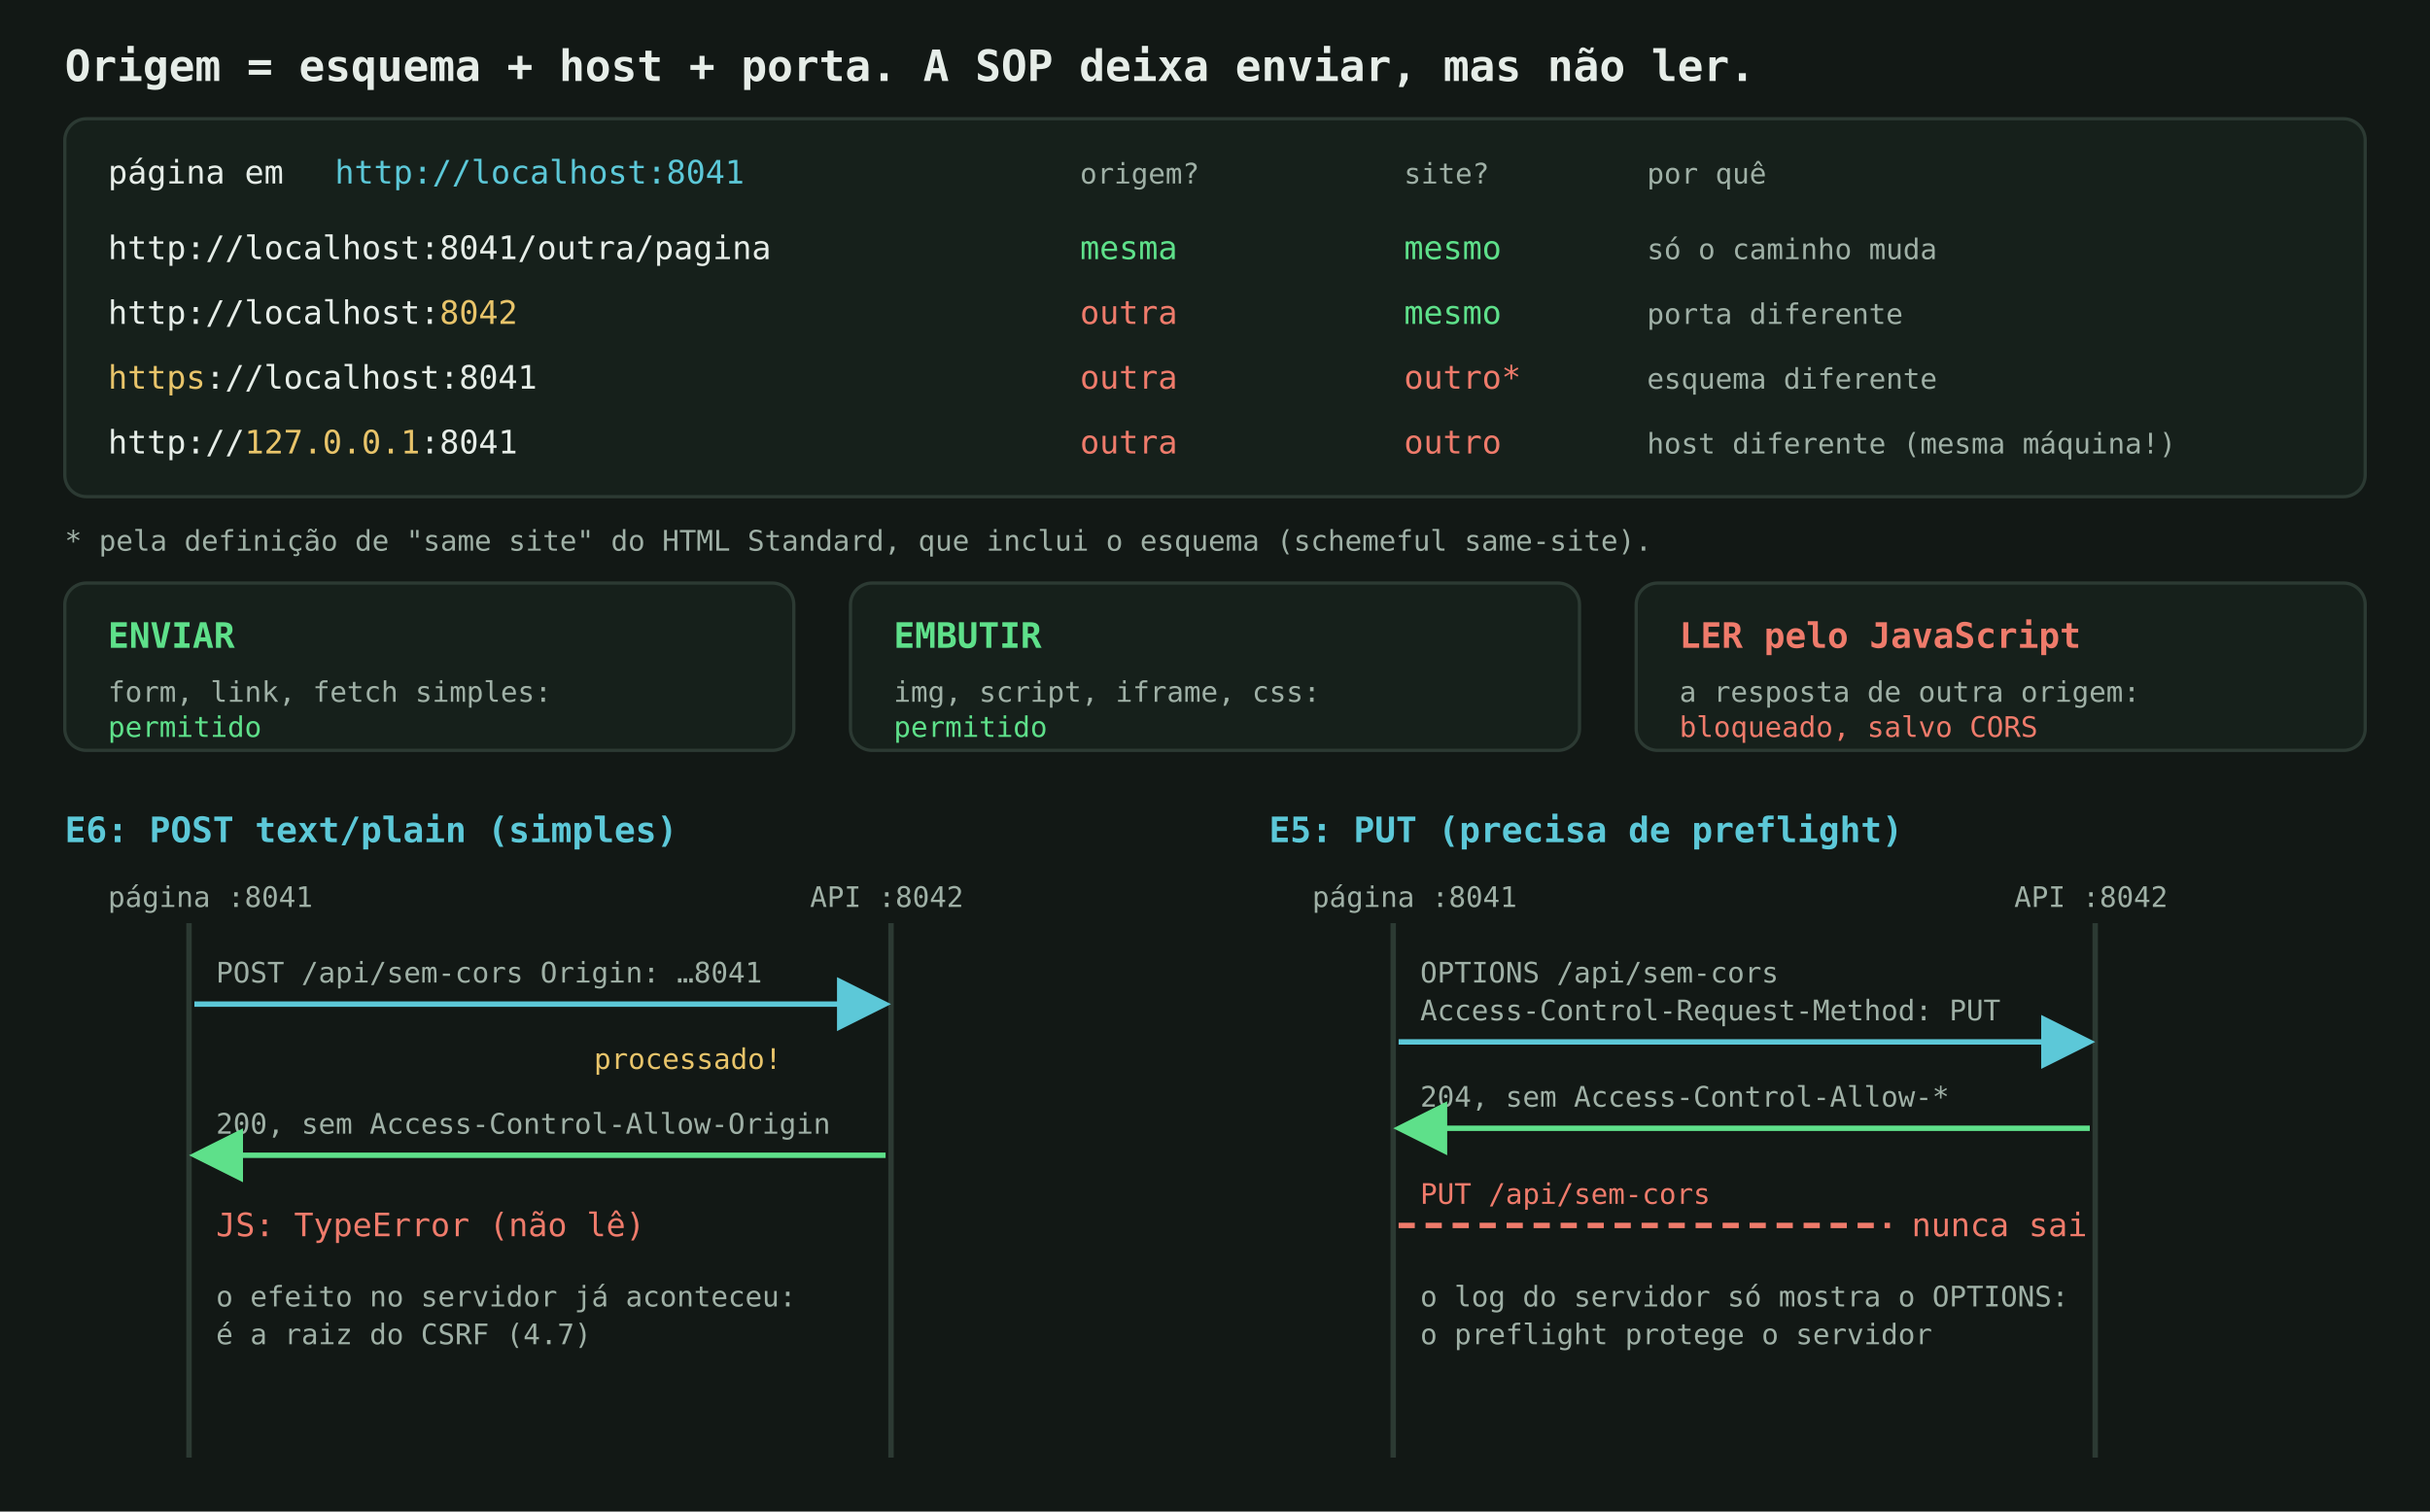
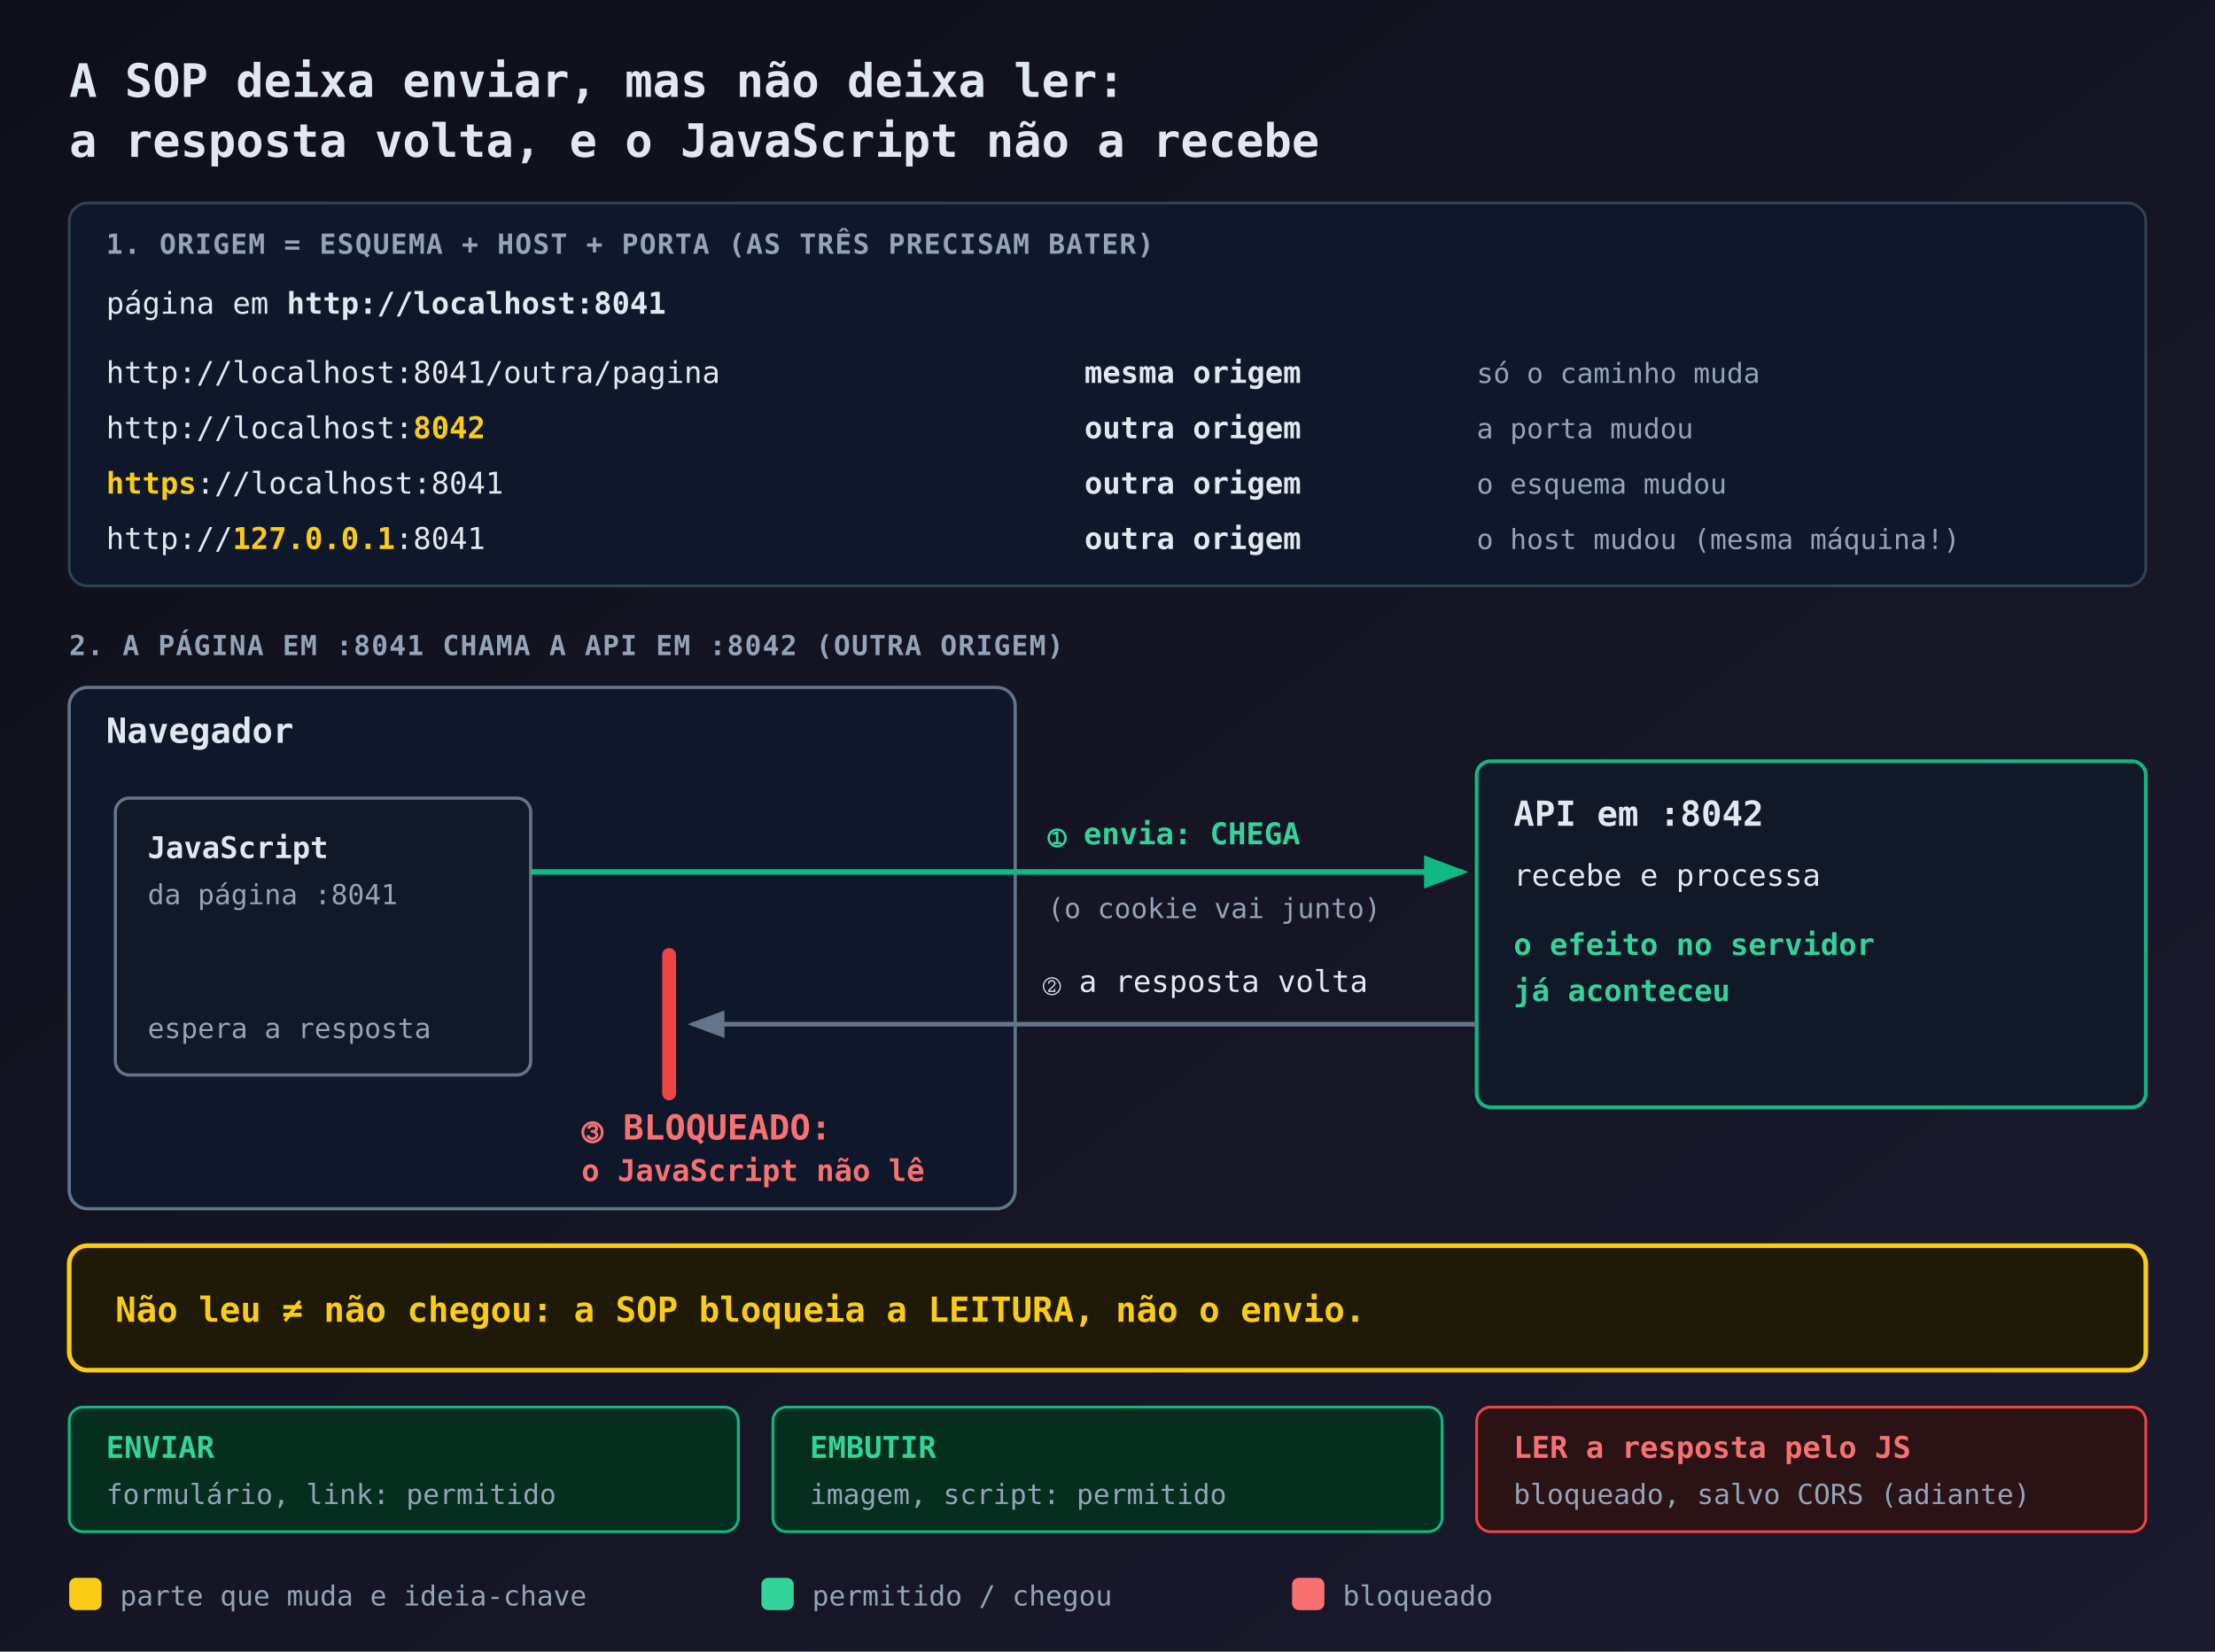
- <svg xmlns="http://www.w3.org/2000/svg" viewBox="0 0 900 560" role="img" aria-labelledby="t d">
+ <svg xmlns="http://www.w3.org/2000/svg" viewBox="0 0 960 716" width="960" height="716" role="img" aria-labelledby="t d">
  <style>
-     text { font-family: ui-monospace, "DejaVu Sans Mono", Menlo, Consolas, monospace; fill: #e6ede8; }
-     .t { font-size: 16px; font-weight: 700; }
-     .h { font-size: 13px; font-weight: 700; }
-     .b { font-size: 12px; }
-     .s { font-size: 10.5px; fill: #9fb0a6; }
-     .g { fill: #5ee08a; }
-     .y { fill: #e8c46a; }
-     .c { fill: #5cc8d8; }
-     .r { fill: #ef7b6b; }
-     .life { stroke: #2c3a33; stroke-width: 2; }
-     .msg { stroke: #5cc8d8; stroke-width: 2; marker-end: url(#ar); fill: none; }
-     .back { stroke: #5ee08a; stroke-width: 2; marker-end: url(#ag); fill: none; }
-     .stop { stroke: #ef7b6b; stroke-width: 2; stroke-dasharray: 6 4; fill: none; }
-     .panel { fill: #16201b; stroke: #2c3a33; stroke-width: 1.2; }
+     text { font-family: 'DejaVu Sans Mono', 'SF Mono', 'Fira Code', 'Cascadia Code', 'Courier New', monospace; fill: #e2e8f0; }
+     .title { font-size: 20px; font-weight: 700; }
+     .col { font-size: 12px; font-weight: 700; fill: #94a3b8; letter-spacing: 0.04em; }
+     .name { font-size: 15px; font-weight: 700; }
+     .lbl { font-size: 13px; }
+     .bold { font-size: 13px; font-weight: 700; }
+     .big { font-size: 15px; font-weight: 700; }
+     .small { font-size: 12px; fill: #94a3b8; }
+     .ok { fill: #34d399; }
+     .no { fill: #f87171; }
+     .key { fill: #facc15; }
+     .strong { font-weight: 700; }
+     .panel { fill: #0f172a; stroke: #334155; stroke-width: 1.2; }
+     .browser { fill: #0f172a; stroke: #64748b; stroke-width: 1.4; }
+     .node { fill: #111827; stroke: #64748b; stroke-width: 1.4; }
+     .api { fill: #111827; stroke: #10b981; stroke-width: 1.6; }
+     .edge { stroke: #64748b; stroke-width: 2; fill: none; }
+     .edge-ok { stroke: #10b981; stroke-width: 2.4; fill: none; }
+     .wall { stroke: #ef4444; stroke-width: 6; fill: none; stroke-linecap: round; }
+     .keybox { fill: #1f1a07; stroke: #facc15; stroke-width: 2; }
+     .chip-ok { fill: #052e1f; stroke: #10b981; stroke-width: 1.2; }
+     .chip-no { fill: #2a1215; stroke: #ef4444; stroke-width: 1.2; }
  </style>
  <defs>
-     <marker id="ar" markerWidth="10" markerHeight="10" refX="8" refY="5" orient="auto">
-       <path d="M0,0 L10,5 L0,10 z" fill="#5cc8d8" />
+     <linearGradient id="bg-grad" x1="0%" y1="0%" x2="100%" y2="100%">
+       <stop offset="0%" stop-color="#0f0f1a" />
+       <stop offset="100%" stop-color="#1a1a2e" />
+     </linearGradient>
+     <marker id="arrow-gray" markerWidth="8" markerHeight="6" refX="7" refY="3" orient="auto">
+       <polygon points="0 0, 8 3, 0 6" fill="#64748b" />
    </marker>
-     <marker id="ag" markerWidth="10" markerHeight="10" refX="8" refY="5" orient="auto">
-       <path d="M0,0 L10,5 L0,10 z" fill="#5ee08a" />
+     <marker id="arrow-green" markerWidth="8" markerHeight="6" refX="7" refY="3" orient="auto">
+       <polygon points="0 0, 8 3, 0 6" fill="#10b981" />
    </marker>
  </defs>
-   <rect width="900" height="560" fill="#121815" />
-   <text class="t" x="24" y="30">Origem = esquema + host + porta. A SOP deixa enviar, mas não ler.</text>
-   <rect class="panel" x="24" y="44" width="852" height="140" rx="8" />
-   <text class="b" x="40" y="68">página em</text>
-   <text class="b c" x="124" y="68">http://localhost:8041</text>
-   <text class="s" x="400" y="68">origem?</text>
-   <text class="s" x="520" y="68">site?</text>
-   <text class="s" x="610" y="68">por quê</text>
-   <text class="b" x="40" y="96">http://localhost:8041/outra/pagina</text>
-   <text class="b g" x="400" y="96">mesma</text>
-   <text class="b g" x="520" y="96">mesmo</text>
-   <text class="s" x="610" y="96">só o caminho muda</text>
-   <text class="b" x="40" y="120">http://localhost:<tspan class="y">8042</tspan>
+   <rect width="960" height="716" fill="url(#bg-grad)" />
+   <text class="title" x="30" y="42">A SOP deixa enviar, mas não deixa ler:</text>
+   <text class="title" x="30" y="68">a resposta volta, e o JavaScript não a recebe</text>
+   <rect class="panel" data-graph-role="container" x="30" y="88" width="900" height="166" rx="8" />
+   <text class="col" x="46" y="110">1. ORIGEM = ESQUEMA + HOST + PORTA (AS TRÊS PRECISAM BATER)</text>
+   <text class="lbl" x="46" y="136">página em  <tspan class="strong">http://localhost:8041</tspan>
  </text>
-   <text class="b r" x="400" y="120">outra</text>
-   <text class="b g" x="520" y="120">mesmo</text>
-   <text class="s" x="610" y="120">porta diferente</text>
-   <text class="b" x="40" y="144">
-     <tspan class="y">https</tspan>://localhost:8041</text>
-   <text class="b r" x="400" y="144">outra</text>
-   <text class="b r" x="520" y="144">outro*</text>
-   <text class="s" x="610" y="144">esquema diferente</text>
-   <text class="b" x="40" y="168">http://<tspan class="y">127.0.0.1</tspan>:8041</text>
-   <text class="b r" x="400" y="168">outra</text>
-   <text class="b r" x="520" y="168">outro</text>
-   <text class="s" x="610" y="168">host diferente (mesma máquina!)</text>
-   <text class="s" x="24" y="204">* pela definição de "same site" do HTML Standard, que inclui o esquema (schemeful same-site).</text>
-   <rect class="panel" x="24" y="216" width="270" height="62" rx="8" />
-   <text class="h g" x="40" y="240">ENVIAR</text>
-   <text class="s" x="40" y="260">form, link, fetch simples:</text>
-   <text class="s g" x="40" y="273">permitido</text>
-   <rect class="panel" x="315" y="216" width="270" height="62" rx="8" />
-   <text class="h g" x="331" y="240">EMBUTIR</text>
-   <text class="s" x="331" y="260">img, script, iframe, css:</text>
-   <text class="s g" x="331" y="273">permitido</text>
-   <rect class="panel" x="606" y="216" width="270" height="62" rx="8" />
-   <text class="h r" x="622" y="240">LER pelo JavaScript</text>
-   <text class="s" x="622" y="260">a resposta de outra origem:</text>
-   <text class="s r" x="622" y="273">bloqueado, salvo CORS</text>
-   <text class="h c" x="24" y="312">E6: POST text/plain (simples)</text>
-   <text class="h c" x="470" y="312">E5: PUT (precisa de preflight)</text>
-   <text class="s" x="40" y="336">página :8041</text>
-   <text class="s" x="300" y="336">API :8042</text>
-   <line class="life" x1="70" y1="342" x2="70" y2="540" />
-   <line class="life" x1="330" y1="342" x2="330" y2="540" />
-   <text class="s" x="80" y="364">POST /api/sem-cors  Origin: …8041</text>
-   <path class="msg" d="M72,372 L326,372" />
-   <text class="s y" x="220" y="396">processado!</text>
-   <text class="s" x="80" y="420">200, sem Access-Control-Allow-Origin</text>
-   <path class="back" d="M328,428 L74,428" />
-   <text class="b r" x="80" y="458">JS: TypeError (não lê)</text>
-   <text class="s" x="80" y="484">o efeito no servidor já aconteceu:</text>
-   <text class="s" x="80" y="498">é a raiz do CSRF (4.7)</text>
-   <text class="s" x="486" y="336">página :8041</text>
-   <text class="s" x="746" y="336">API :8042</text>
-   <line class="life" x1="516" y1="342" x2="516" y2="540" />
-   <line class="life" x1="776" y1="342" x2="776" y2="540" />
-   <text class="s" x="526" y="364">OPTIONS /api/sem-cors</text>
-   <text class="s" x="526" y="378">Access-Control-Request-Method: PUT</text>
-   <path class="msg" d="M518,386 L772,386" />
-   <text class="s" x="526" y="410">204, sem Access-Control-Allow-*</text>
-   <path class="back" d="M774,418 L520,418" />
-   <text class="s r" x="526" y="446">PUT /api/sem-cors</text>
-   <path class="stop" d="M518,454 L700,454" />
-   <text class="b r" x="708" y="458">nunca sai</text>
-   <text class="s" x="526" y="484">o log do servidor só mostra o OPTIONS:</text>
-   <text class="s" x="526" y="498">o preflight protege o servidor</text>
+   <text class="lbl" x="46" y="166">http://localhost:8041/outra/pagina</text>
+   <text class="bold" x="470" y="166">mesma origem</text>
+   <text class="small" x="640" y="166">só o caminho muda</text>
+   <text class="lbl" x="46" y="190">http://localhost:<tspan class="key strong">8042</tspan>
+   </text>
+   <text class="bold" x="470" y="190">outra origem</text>
+   <text class="small" x="640" y="190">a porta mudou</text>
+   <text class="lbl" x="46" y="214">
+     <tspan class="key strong">https</tspan>://localhost:8041</text>
+   <text class="bold" x="470" y="214">outra origem</text>
+   <text class="small" x="640" y="214">o esquema mudou</text>
+   <text class="lbl" x="46" y="238">http://<tspan class="key strong">127.0.0.1</tspan>:8041</text>
+   <text class="bold" x="470" y="238">outra origem</text>
+   <text class="small" x="640" y="238">o host mudou (mesma máquina!)</text>
+   <text class="col" x="30" y="284">2. A PÁGINA EM :8041 CHAMA A API EM :8042 (OUTRA ORIGEM)</text>
+   <rect class="browser" data-graph-role="container" x="30" y="298" width="410" height="226" rx="8" />
+   <text class="name" x="46" y="322">Navegador</text>
+   <rect class="node" data-graph-role="node" id="n-js" x="50" y="346" width="180" height="120" rx="6" />
+   <text class="bold" x="64" y="372">JavaScript</text>
+   <text class="small" x="64" y="392">da página :8041</text>
+   <text class="small" x="64" y="450">espera a resposta</text>
+   <rect class="api" data-graph-role="node" id="n-api" x="640" y="330" width="290" height="150" rx="6" />
+   <text class="name" x="656" y="358">API em :8042</text>
+   <text class="lbl" x="656" y="384">recebe e processa</text>
+   <text class="bold ok" x="656" y="414">o efeito no servidor</text>
+   <text class="bold ok" x="656" y="434">já aconteceu</text>
+   <text class="bold ok" x="454" y="366">① envia: CHEGA</text>
+   <text class="small" x="454" y="398">(o cookie vai junto)</text>
+   <path class="edge-ok" data-graph-role="edge" d="M230,378 L634,378" marker-end="url(#arrow-green)" />
+   <text class="lbl" x="452" y="430">② a resposta volta</text>
+   <path class="edge" data-graph-role="edge" d="M640,444 L300,444" marker-end="url(#arrow-gray)" />
+   <path class="wall" d="M290,414 L290,474" />
+   <text class="big no" x="252" y="494">③ BLOQUEADO:</text>
+   <text class="bold no" x="252" y="512">o JavaScript não lê</text>
+   <rect class="keybox" x="30" y="540" width="900" height="54" rx="8" />
+   <text class="big key" x="50" y="573">Não leu ≠ não chegou: a SOP bloqueia a LEITURA, não o envio.</text>
+   <rect class="chip-ok" x="30" y="610" width="290" height="54" rx="6" />
+   <text class="bold ok" x="46" y="632">ENVIAR</text>
+   <text class="small" x="46" y="652">formulário, link: permitido</text>
+   <rect class="chip-ok" x="335" y="610" width="290" height="54" rx="6" />
+   <text class="bold ok" x="351" y="632">EMBUTIR</text>
+   <text class="small" x="351" y="652">imagem, script: permitido</text>
+   <rect class="chip-no" x="640" y="610" width="290" height="54" rx="6" />
+   <text class="bold no" x="656" y="632">LER a resposta pelo JS</text>
+   <text class="small" x="656" y="652">bloqueado, salvo CORS (adiante)</text>
+   <g id="legend">
+     <rect x="30" y="684" width="14" height="14" rx="3" fill="#facc15" />
+     <text class="small" x="52" y="696">parte que muda e ideia-chave</text>
+     <rect x="330" y="684" width="14" height="14" rx="3" fill="#34d399" />
+     <text class="small" x="352" y="696">permitido / chegou</text>
+     <rect x="560" y="684" width="14" height="14" rx="3" fill="#f87171" />
+     <text class="small" x="582" y="696">bloqueado</text>
+   </g>
</svg>
